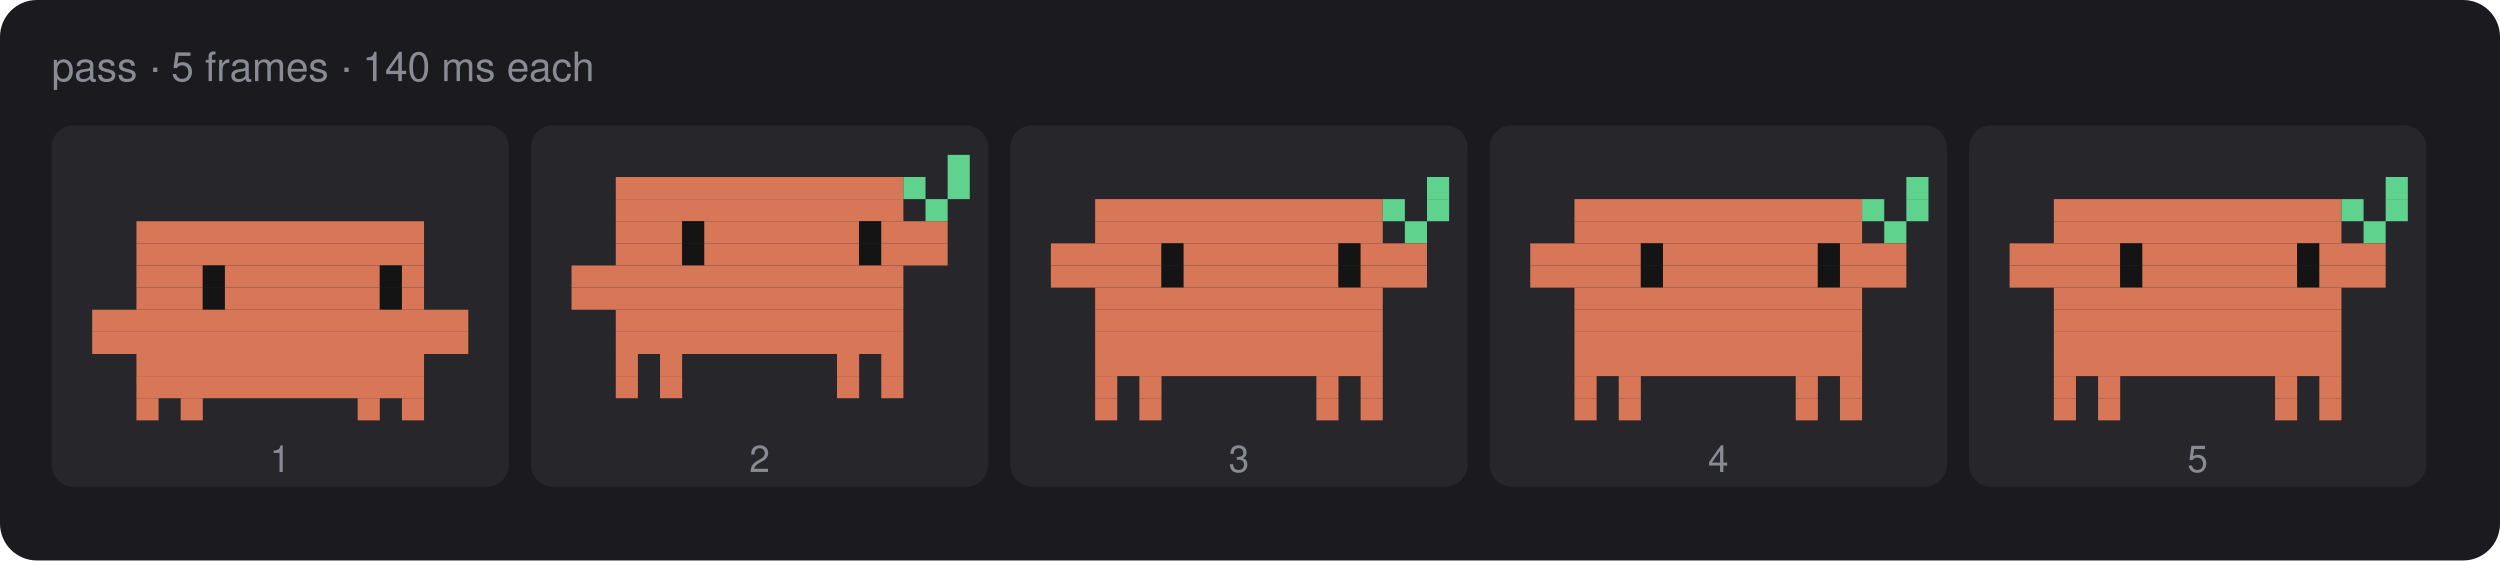
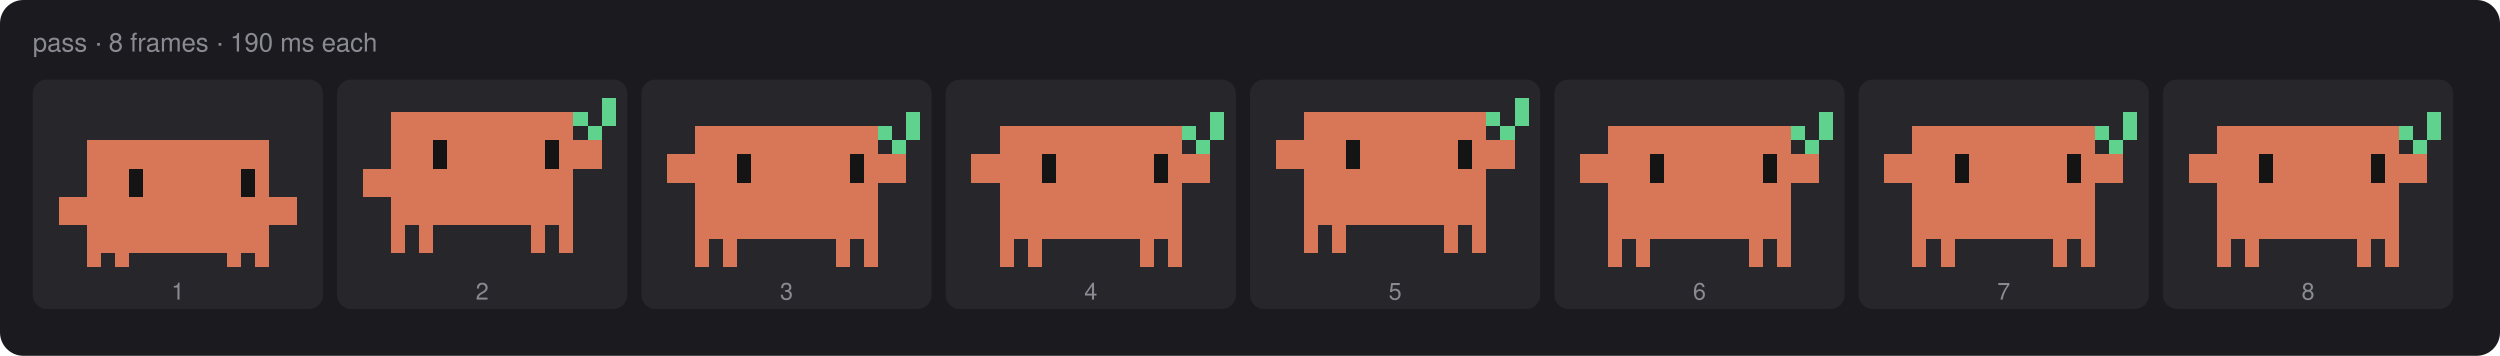
- <svg xmlns="http://www.w3.org/2000/svg" width="678" height="152" viewBox="0 0 678 152">
+ <svg xmlns="http://www.w3.org/2000/svg" width="1068" height="152" viewBox="0 0 1068 152">
  <style>.m{font-family:Menlo,Consolas,'DejaVu Sans Mono','Liberation Mono',monospace;font-size:22px;fill:#d77757}.d{fill-opacity:.5}.t{font-family:-apple-system,'Segoe UI',Helvetica,Arial,sans-serif;font-size:11px;fill:#8a8a92}.n{font-family:-apple-system,'Segoe UI',Helvetica,Arial,sans-serif;font-size:10px;fill:#8a8a92;text-anchor:middle}.e{text-anchor:end}</style>
-   <rect width="678" height="152" rx="10" fill="#1b1b1f" />
-   <text class="t" x="14" y="22">pass · 5 frames · 140 ms each</text>
+   <rect width="1068" height="152" rx="10" fill="#1b1b1f" />
+   <text class="t" x="14" y="22">pass · 8 frames · 190 ms each</text>
  <rect x="14" y="34" width="124" height="98" rx="6" fill="#26262b" />
-   <g transform="translate(19 42) scale(6)">
+   <g transform="translate(19 42) scale(6)" shape-rendering="crispEdges">
    <rect x="3" y="3" width="13" height="1" fill="#d77757" />
    <rect x="3" y="4" width="13" height="1" fill="#d77757" />
    <rect x="3" y="5" width="3" height="1" fill="#d77757" />
    <rect x="6" y="5" width="1" height="1" fill="#141414" />
    <rect x="7" y="5" width="7" height="1" fill="#d77757" />
    <rect x="14" y="5" width="1" height="1" fill="#141414" />
    <rect x="15" y="5" width="1" height="1" fill="#d77757" />
    <rect x="3" y="6" width="3" height="1" fill="#d77757" />
    <rect x="6" y="6" width="1" height="1" fill="#141414" />
    <rect x="7" y="6" width="7" height="1" fill="#d77757" />
    <rect x="14" y="6" width="1" height="1" fill="#141414" />
    <rect x="15" y="6" width="1" height="1" fill="#d77757" />
    <rect x="1" y="7" width="17" height="1" fill="#d77757" />
    <rect x="1" y="8" width="17" height="1" fill="#d77757" />
    <rect x="3" y="9" width="13" height="1" fill="#d77757" />
    <rect x="3" y="10" width="13" height="1" fill="#d77757" />
    <rect x="3" y="11" width="1" height="1" fill="#d77757" />
    <rect x="5" y="11" width="1" height="1" fill="#d77757" />
    <rect x="13" y="11" width="1" height="1" fill="#d77757" />
    <rect x="15" y="11" width="1" height="1" fill="#d77757" />
  </g>
  <text class="n" x="76" y="128">1</text>
  <rect x="144" y="34" width="124" height="98" rx="6" fill="#26262b" />
-   <g transform="translate(149 42) scale(6)">
+   <g transform="translate(149 42) scale(6)" shape-rendering="crispEdges">
    <rect x="18" y="0" width="1" height="1" fill="#5fd38d" />
    <rect x="3" y="1" width="13" height="1" fill="#d77757" />
    <rect x="16" y="1" width="1" height="1" fill="#5fd38d" />
    <rect x="18" y="1" width="1" height="1" fill="#5fd38d" />
    <rect x="3" y="2" width="13" height="1" fill="#d77757" />
    <rect x="17" y="2" width="1" height="1" fill="#5fd38d" />
    <rect x="3" y="3" width="3" height="1" fill="#d77757" />
    <rect x="6" y="3" width="1" height="1" fill="#141414" />
    <rect x="7" y="3" width="7" height="1" fill="#d77757" />
    <rect x="14" y="3" width="1" height="1" fill="#141414" />
    <rect x="15" y="3" width="3" height="1" fill="#d77757" />
    <rect x="3" y="4" width="3" height="1" fill="#d77757" />
    <rect x="6" y="4" width="1" height="1" fill="#141414" />
    <rect x="7" y="4" width="7" height="1" fill="#d77757" />
    <rect x="14" y="4" width="1" height="1" fill="#141414" />
    <rect x="15" y="4" width="3" height="1" fill="#d77757" />
    <rect x="1" y="5" width="15" height="1" fill="#d77757" />
    <rect x="1" y="6" width="15" height="1" fill="#d77757" />
    <rect x="3" y="7" width="13" height="1" fill="#d77757" />
    <rect x="3" y="8" width="13" height="1" fill="#d77757" />
    <rect x="3" y="9" width="1" height="1" fill="#d77757" />
    <rect x="5" y="9" width="1" height="1" fill="#d77757" />
    <rect x="13" y="9" width="1" height="1" fill="#d77757" />
    <rect x="15" y="9" width="1" height="1" fill="#d77757" />
    <rect x="3" y="10" width="1" height="1" fill="#d77757" />
    <rect x="5" y="10" width="1" height="1" fill="#d77757" />
    <rect x="13" y="10" width="1" height="1" fill="#d77757" />
    <rect x="15" y="10" width="1" height="1" fill="#d77757" />
  </g>
  <text class="n" x="206" y="128">2</text>
  <rect x="274" y="34" width="124" height="98" rx="6" fill="#26262b" />
-   <g transform="translate(279 42) scale(6)">
+   <g transform="translate(279 42) scale(6)" shape-rendering="crispEdges">
    <rect x="18" y="1" width="1" height="1" fill="#5fd38d" />
    <rect x="3" y="2" width="13" height="1" fill="#d77757" />
    <rect x="16" y="2" width="1" height="1" fill="#5fd38d" />
    <rect x="18" y="2" width="1" height="1" fill="#5fd38d" />
    <rect x="3" y="3" width="13" height="1" fill="#d77757" />
    <rect x="17" y="3" width="1" height="1" fill="#5fd38d" />
    <rect x="1" y="4" width="5" height="1" fill="#d77757" />
    <rect x="6" y="4" width="1" height="1" fill="#141414" />
    <rect x="7" y="4" width="7" height="1" fill="#d77757" />
    <rect x="14" y="4" width="1" height="1" fill="#141414" />
    <rect x="15" y="4" width="3" height="1" fill="#d77757" />
    <rect x="1" y="5" width="5" height="1" fill="#d77757" />
    <rect x="6" y="5" width="1" height="1" fill="#141414" />
    <rect x="7" y="5" width="7" height="1" fill="#d77757" />
    <rect x="14" y="5" width="1" height="1" fill="#141414" />
    <rect x="15" y="5" width="3" height="1" fill="#d77757" />
    <rect x="3" y="6" width="13" height="1" fill="#d77757" />
    <rect x="3" y="7" width="13" height="1" fill="#d77757" />
    <rect x="3" y="8" width="13" height="1" fill="#d77757" />
    <rect x="3" y="9" width="13" height="1" fill="#d77757" />
    <rect x="3" y="10" width="1" height="1" fill="#d77757" />
    <rect x="5" y="10" width="1" height="1" fill="#d77757" />
    <rect x="13" y="10" width="1" height="1" fill="#d77757" />
    <rect x="15" y="10" width="1" height="1" fill="#d77757" />
    <rect x="3" y="11" width="1" height="1" fill="#d77757" />
    <rect x="5" y="11" width="1" height="1" fill="#d77757" />
    <rect x="13" y="11" width="1" height="1" fill="#d77757" />
    <rect x="15" y="11" width="1" height="1" fill="#d77757" />
  </g>
  <text class="n" x="336" y="128">3</text>
  <rect x="404" y="34" width="124" height="98" rx="6" fill="#26262b" />
-   <g transform="translate(409 42) scale(6)">
+   <g transform="translate(409 42) scale(6)" shape-rendering="crispEdges">
    <rect x="18" y="1" width="1" height="1" fill="#5fd38d" />
    <rect x="3" y="2" width="13" height="1" fill="#d77757" />
    <rect x="16" y="2" width="1" height="1" fill="#5fd38d" />
    <rect x="18" y="2" width="1" height="1" fill="#5fd38d" />
    <rect x="3" y="3" width="13" height="1" fill="#d77757" />
    <rect x="17" y="3" width="1" height="1" fill="#5fd38d" />
    <rect x="1" y="4" width="5" height="1" fill="#d77757" />
    <rect x="6" y="4" width="1" height="1" fill="#141414" />
    <rect x="7" y="4" width="7" height="1" fill="#d77757" />
    <rect x="14" y="4" width="1" height="1" fill="#141414" />
    <rect x="15" y="4" width="3" height="1" fill="#d77757" />
    <rect x="1" y="5" width="5" height="1" fill="#d77757" />
    <rect x="6" y="5" width="1" height="1" fill="#141414" />
    <rect x="7" y="5" width="7" height="1" fill="#d77757" />
    <rect x="14" y="5" width="1" height="1" fill="#141414" />
    <rect x="15" y="5" width="3" height="1" fill="#d77757" />
    <rect x="3" y="6" width="13" height="1" fill="#d77757" />
    <rect x="3" y="7" width="13" height="1" fill="#d77757" />
    <rect x="3" y="8" width="13" height="1" fill="#d77757" />
    <rect x="3" y="9" width="13" height="1" fill="#d77757" />
    <rect x="3" y="10" width="1" height="1" fill="#d77757" />
    <rect x="5" y="10" width="1" height="1" fill="#d77757" />
    <rect x="13" y="10" width="1" height="1" fill="#d77757" />
    <rect x="15" y="10" width="1" height="1" fill="#d77757" />
    <rect x="3" y="11" width="1" height="1" fill="#d77757" />
    <rect x="5" y="11" width="1" height="1" fill="#d77757" />
    <rect x="13" y="11" width="1" height="1" fill="#d77757" />
    <rect x="15" y="11" width="1" height="1" fill="#d77757" />
  </g>
  <text class="n" x="466" y="128">4</text>
  <rect x="534" y="34" width="124" height="98" rx="6" fill="#26262b" />
-   <g transform="translate(539 42) scale(6)">
-     <rect x="18" y="1" width="1" height="1" fill="#5fd38d" />
-     <rect x="3" y="2" width="13" height="1" fill="#d77757" />
-     <rect x="16" y="2" width="1" height="1" fill="#5fd38d" />
-     <rect x="18" y="2" width="1" height="1" fill="#5fd38d" />
-     <rect x="3" y="3" width="13" height="1" fill="#d77757" />
-     <rect x="17" y="3" width="1" height="1" fill="#5fd38d" />
-     <rect x="1" y="4" width="5" height="1" fill="#d77757" />
-     <rect x="6" y="4" width="1" height="1" fill="#141414" />
-     <rect x="7" y="4" width="7" height="1" fill="#d77757" />
-     <rect x="14" y="4" width="1" height="1" fill="#141414" />
-     <rect x="15" y="4" width="3" height="1" fill="#d77757" />
-     <rect x="1" y="5" width="5" height="1" fill="#d77757" />
-     <rect x="6" y="5" width="1" height="1" fill="#141414" />
-     <rect x="7" y="5" width="7" height="1" fill="#d77757" />
-     <rect x="14" y="5" width="1" height="1" fill="#141414" />
-     <rect x="15" y="5" width="3" height="1" fill="#d77757" />
-     <rect x="3" y="6" width="13" height="1" fill="#d77757" />
-     <rect x="3" y="7" width="13" height="1" fill="#d77757" />
-     <rect x="3" y="8" width="13" height="1" fill="#d77757" />
-     <rect x="3" y="9" width="13" height="1" fill="#d77757" />
-     <rect x="3" y="10" width="1" height="1" fill="#d77757" />
-     <rect x="5" y="10" width="1" height="1" fill="#d77757" />
-     <rect x="13" y="10" width="1" height="1" fill="#d77757" />
-     <rect x="15" y="10" width="1" height="1" fill="#d77757" />
-     <rect x="3" y="11" width="1" height="1" fill="#d77757" />
-     <rect x="5" y="11" width="1" height="1" fill="#d77757" />
-     <rect x="13" y="11" width="1" height="1" fill="#d77757" />
-     <rect x="15" y="11" width="1" height="1" fill="#d77757" />
+   <g transform="translate(539 42) scale(6)" shape-rendering="crispEdges">
+     <rect x="18" y="0" width="1" height="1" fill="#5fd38d" />
+     <rect x="3" y="1" width="13" height="1" fill="#d77757" />
+     <rect x="16" y="1" width="1" height="1" fill="#5fd38d" />
+     <rect x="18" y="1" width="1" height="1" fill="#5fd38d" />
+     <rect x="3" y="2" width="13" height="1" fill="#d77757" />
+     <rect x="17" y="2" width="1" height="1" fill="#5fd38d" />
+     <rect x="1" y="3" width="5" height="1" fill="#d77757" />
+     <rect x="6" y="3" width="1" height="1" fill="#141414" />
+     <rect x="7" y="3" width="7" height="1" fill="#d77757" />
+     <rect x="14" y="3" width="1" height="1" fill="#141414" />
+     <rect x="15" y="3" width="3" height="1" fill="#d77757" />
+     <rect x="1" y="4" width="5" height="1" fill="#d77757" />
+     <rect x="6" y="4" width="1" height="1" fill="#141414" />
+     <rect x="7" y="4" width="7" height="1" fill="#d77757" />
+     <rect x="14" y="4" width="1" height="1" fill="#141414" />
+     <rect x="15" y="4" width="3" height="1" fill="#d77757" />
+     <rect x="3" y="5" width="13" height="1" fill="#d77757" />
+     <rect x="3" y="6" width="13" height="1" fill="#d77757" />
+     <rect x="3" y="7" width="13" height="1" fill="#d77757" />
+     <rect x="3" y="8" width="13" height="1" fill="#d77757" />
+     <rect x="3" y="9" width="1" height="1" fill="#d77757" />
+     <rect x="5" y="9" width="1" height="1" fill="#d77757" />
+     <rect x="13" y="9" width="1" height="1" fill="#d77757" />
+     <rect x="15" y="9" width="1" height="1" fill="#d77757" />
+     <rect x="3" y="10" width="1" height="1" fill="#d77757" />
+     <rect x="5" y="10" width="1" height="1" fill="#d77757" />
+     <rect x="13" y="10" width="1" height="1" fill="#d77757" />
+     <rect x="15" y="10" width="1" height="1" fill="#d77757" />
  </g>
  <text class="n" x="596" y="128">5</text>
+   <rect x="664" y="34" width="124" height="98" rx="6" fill="#26262b" />
+   <g transform="translate(669 42) scale(6)" shape-rendering="crispEdges">
+     <rect x="18" y="1" width="1" height="1" fill="#5fd38d" />
+     <rect x="3" y="2" width="13" height="1" fill="#d77757" />
+     <rect x="16" y="2" width="1" height="1" fill="#5fd38d" />
+     <rect x="18" y="2" width="1" height="1" fill="#5fd38d" />
+     <rect x="3" y="3" width="13" height="1" fill="#d77757" />
+     <rect x="17" y="3" width="1" height="1" fill="#5fd38d" />
+     <rect x="1" y="4" width="5" height="1" fill="#d77757" />
+     <rect x="6" y="4" width="1" height="1" fill="#141414" />
+     <rect x="7" y="4" width="7" height="1" fill="#d77757" />
+     <rect x="14" y="4" width="1" height="1" fill="#141414" />
+     <rect x="15" y="4" width="3" height="1" fill="#d77757" />
+     <rect x="1" y="5" width="5" height="1" fill="#d77757" />
+     <rect x="6" y="5" width="1" height="1" fill="#141414" />
+     <rect x="7" y="5" width="7" height="1" fill="#d77757" />
+     <rect x="14" y="5" width="1" height="1" fill="#141414" />
+     <rect x="15" y="5" width="3" height="1" fill="#d77757" />
+     <rect x="3" y="6" width="13" height="1" fill="#d77757" />
+     <rect x="3" y="7" width="13" height="1" fill="#d77757" />
+     <rect x="3" y="8" width="13" height="1" fill="#d77757" />
+     <rect x="3" y="9" width="13" height="1" fill="#d77757" />
+     <rect x="3" y="10" width="1" height="1" fill="#d77757" />
+     <rect x="5" y="10" width="1" height="1" fill="#d77757" />
+     <rect x="13" y="10" width="1" height="1" fill="#d77757" />
+     <rect x="15" y="10" width="1" height="1" fill="#d77757" />
+     <rect x="3" y="11" width="1" height="1" fill="#d77757" />
+     <rect x="5" y="11" width="1" height="1" fill="#d77757" />
+     <rect x="13" y="11" width="1" height="1" fill="#d77757" />
+     <rect x="15" y="11" width="1" height="1" fill="#d77757" />
+   </g>
+   <text class="n" x="726" y="128">6</text>
+   <rect x="794" y="34" width="124" height="98" rx="6" fill="#26262b" />
+   <g transform="translate(799 42) scale(6)" shape-rendering="crispEdges">
+     <rect x="18" y="1" width="1" height="1" fill="#5fd38d" />
+     <rect x="3" y="2" width="13" height="1" fill="#d77757" />
+     <rect x="16" y="2" width="1" height="1" fill="#5fd38d" />
+     <rect x="18" y="2" width="1" height="1" fill="#5fd38d" />
+     <rect x="3" y="3" width="13" height="1" fill="#d77757" />
+     <rect x="17" y="3" width="1" height="1" fill="#5fd38d" />
+     <rect x="1" y="4" width="5" height="1" fill="#d77757" />
+     <rect x="6" y="4" width="1" height="1" fill="#141414" />
+     <rect x="7" y="4" width="7" height="1" fill="#d77757" />
+     <rect x="14" y="4" width="1" height="1" fill="#141414" />
+     <rect x="15" y="4" width="3" height="1" fill="#d77757" />
+     <rect x="1" y="5" width="5" height="1" fill="#d77757" />
+     <rect x="6" y="5" width="1" height="1" fill="#141414" />
+     <rect x="7" y="5" width="7" height="1" fill="#d77757" />
+     <rect x="14" y="5" width="1" height="1" fill="#141414" />
+     <rect x="15" y="5" width="3" height="1" fill="#d77757" />
+     <rect x="3" y="6" width="13" height="1" fill="#d77757" />
+     <rect x="3" y="7" width="13" height="1" fill="#d77757" />
+     <rect x="3" y="8" width="13" height="1" fill="#d77757" />
+     <rect x="3" y="9" width="13" height="1" fill="#d77757" />
+     <rect x="3" y="10" width="1" height="1" fill="#d77757" />
+     <rect x="5" y="10" width="1" height="1" fill="#d77757" />
+     <rect x="13" y="10" width="1" height="1" fill="#d77757" />
+     <rect x="15" y="10" width="1" height="1" fill="#d77757" />
+     <rect x="3" y="11" width="1" height="1" fill="#d77757" />
+     <rect x="5" y="11" width="1" height="1" fill="#d77757" />
+     <rect x="13" y="11" width="1" height="1" fill="#d77757" />
+     <rect x="15" y="11" width="1" height="1" fill="#d77757" />
+   </g>
+   <text class="n" x="856" y="128">7</text>
+   <rect x="924" y="34" width="124" height="98" rx="6" fill="#26262b" />
+   <g transform="translate(929 42) scale(6)" shape-rendering="crispEdges">
+     <rect x="18" y="1" width="1" height="1" fill="#5fd38d" />
+     <rect x="3" y="2" width="13" height="1" fill="#d77757" />
+     <rect x="16" y="2" width="1" height="1" fill="#5fd38d" />
+     <rect x="18" y="2" width="1" height="1" fill="#5fd38d" />
+     <rect x="3" y="3" width="13" height="1" fill="#d77757" />
+     <rect x="17" y="3" width="1" height="1" fill="#5fd38d" />
+     <rect x="1" y="4" width="5" height="1" fill="#d77757" />
+     <rect x="6" y="4" width="1" height="1" fill="#141414" />
+     <rect x="7" y="4" width="7" height="1" fill="#d77757" />
+     <rect x="14" y="4" width="1" height="1" fill="#141414" />
+     <rect x="15" y="4" width="3" height="1" fill="#d77757" />
+     <rect x="1" y="5" width="5" height="1" fill="#d77757" />
+     <rect x="6" y="5" width="1" height="1" fill="#141414" />
+     <rect x="7" y="5" width="7" height="1" fill="#d77757" />
+     <rect x="14" y="5" width="1" height="1" fill="#141414" />
+     <rect x="15" y="5" width="3" height="1" fill="#d77757" />
+     <rect x="3" y="6" width="13" height="1" fill="#d77757" />
+     <rect x="3" y="7" width="13" height="1" fill="#d77757" />
+     <rect x="3" y="8" width="13" height="1" fill="#d77757" />
+     <rect x="3" y="9" width="13" height="1" fill="#d77757" />
+     <rect x="3" y="10" width="1" height="1" fill="#d77757" />
+     <rect x="5" y="10" width="1" height="1" fill="#d77757" />
+     <rect x="13" y="10" width="1" height="1" fill="#d77757" />
+     <rect x="15" y="10" width="1" height="1" fill="#d77757" />
+     <rect x="3" y="11" width="1" height="1" fill="#d77757" />
+     <rect x="5" y="11" width="1" height="1" fill="#d77757" />
+     <rect x="13" y="11" width="1" height="1" fill="#d77757" />
+     <rect x="15" y="11" width="1" height="1" fill="#d77757" />
+   </g>
+   <text class="n" x="986" y="128">8</text>
</svg>
